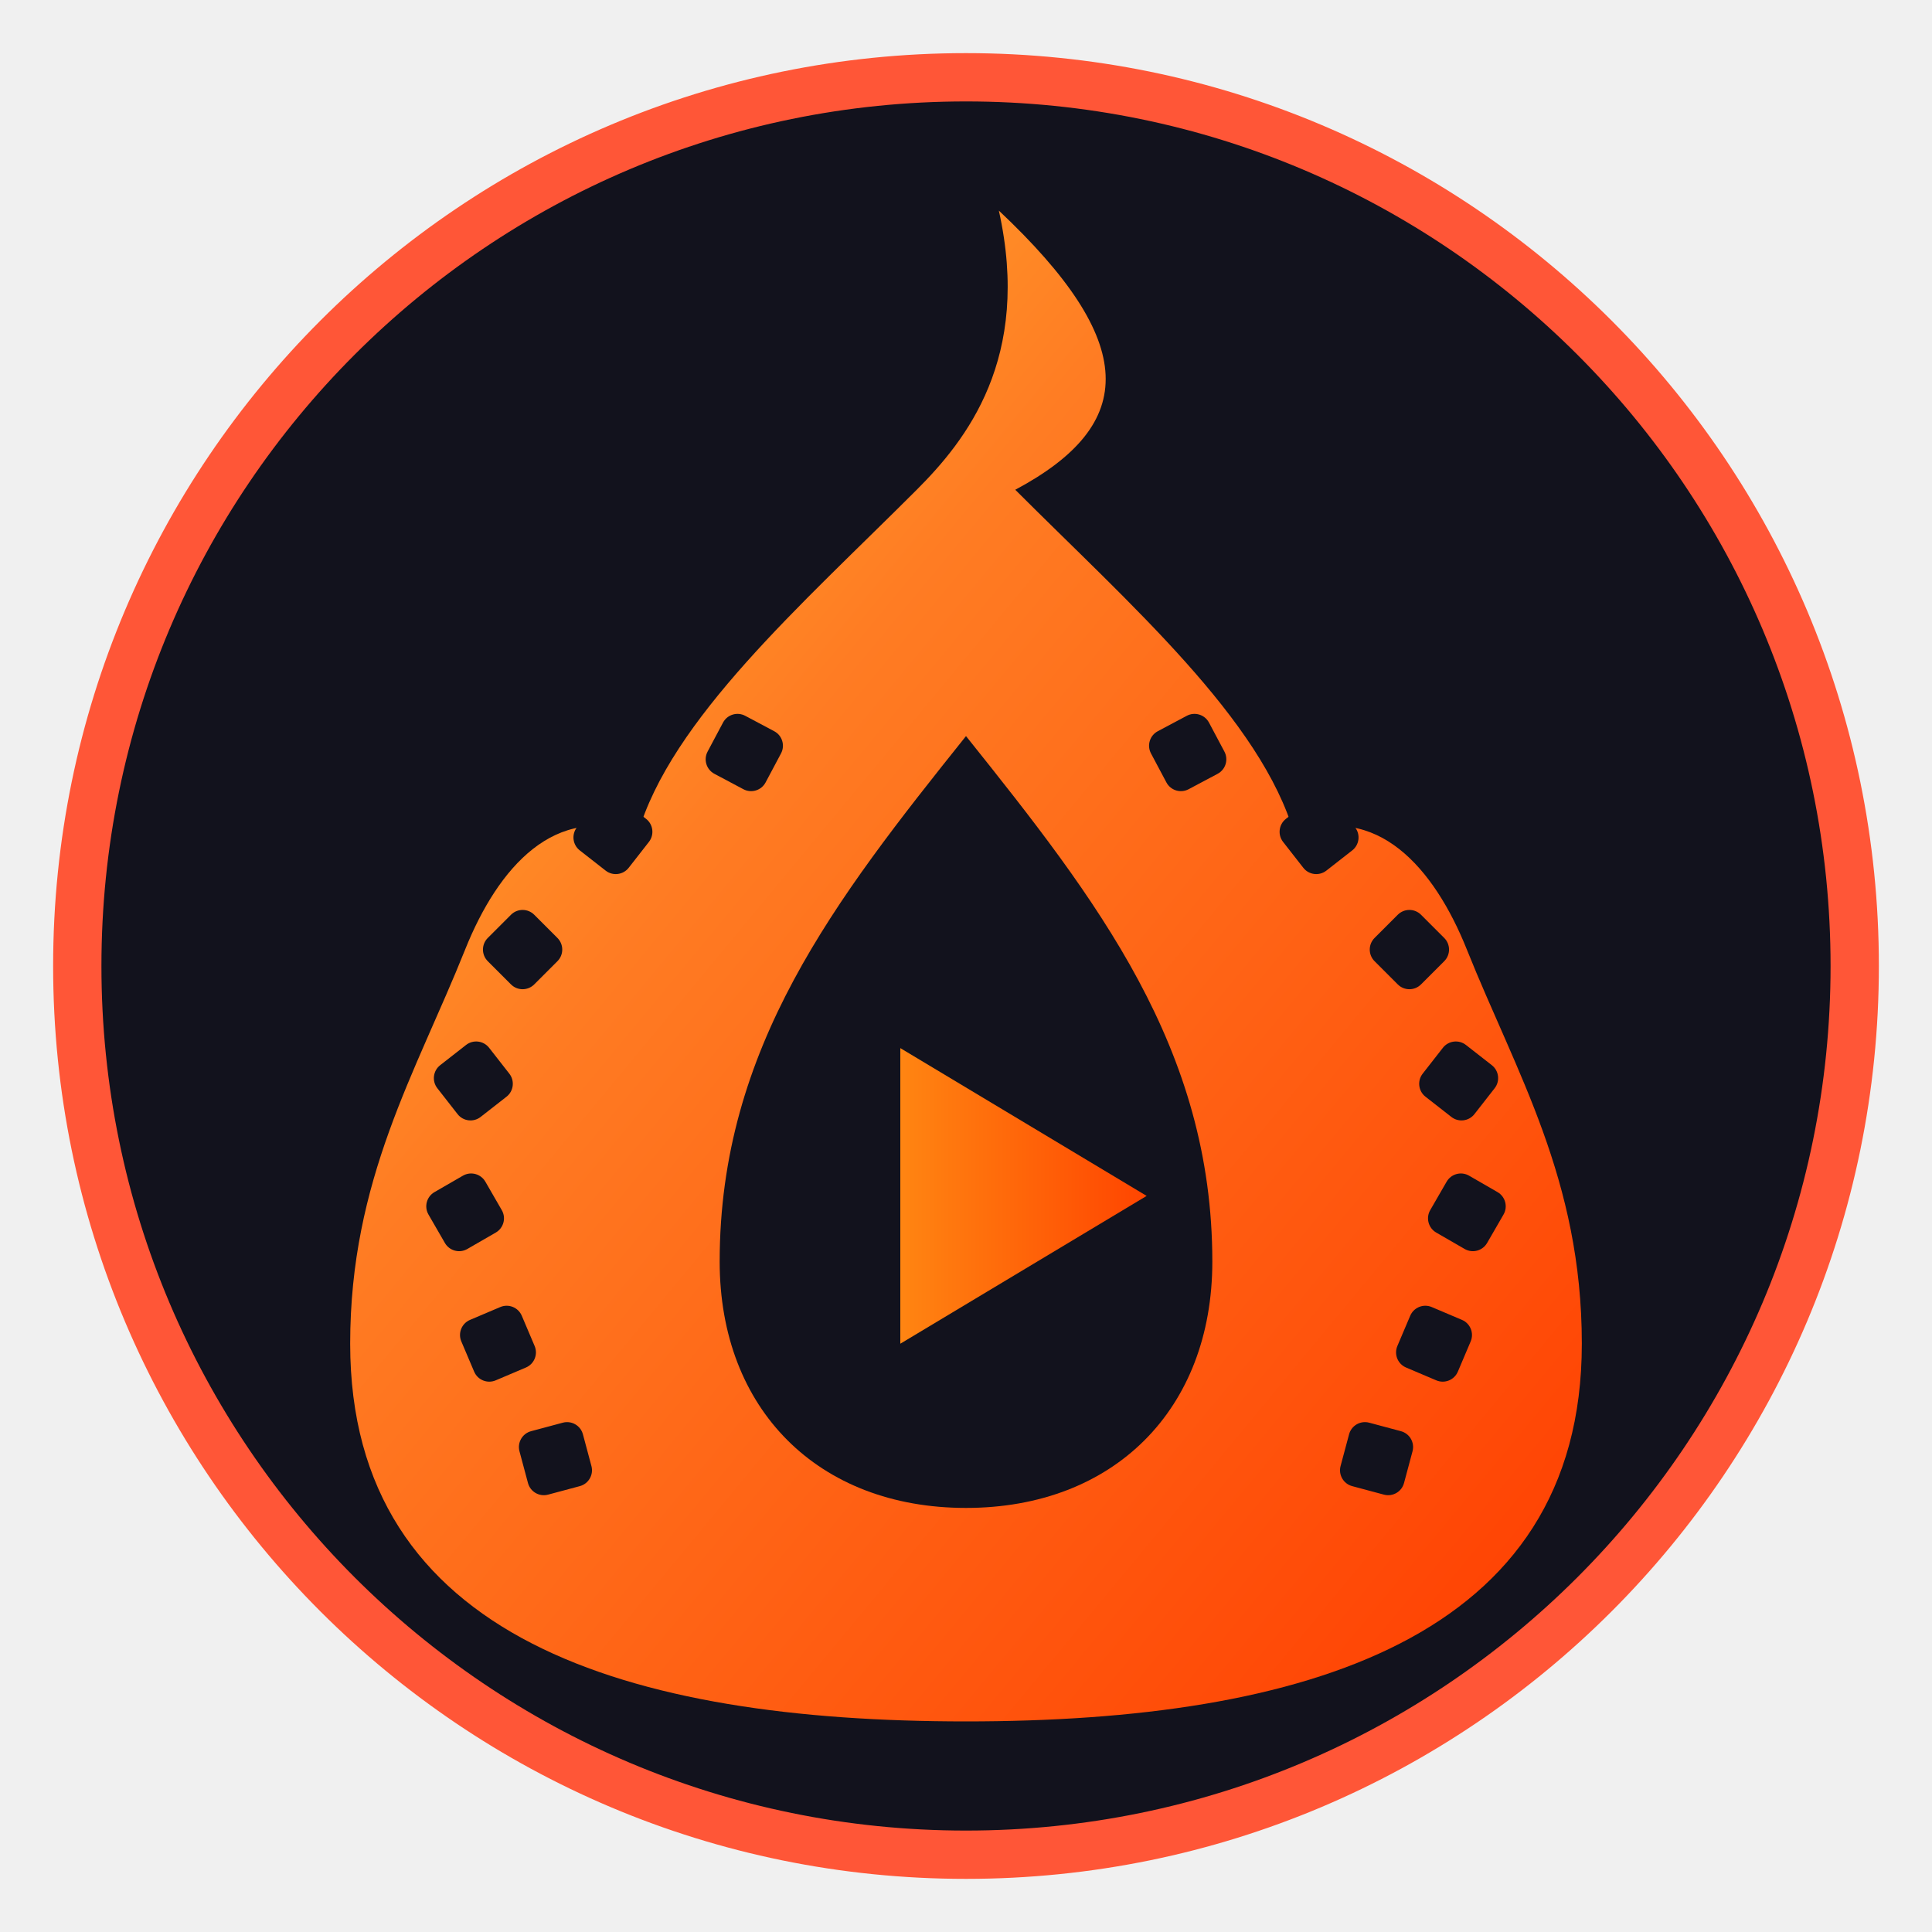
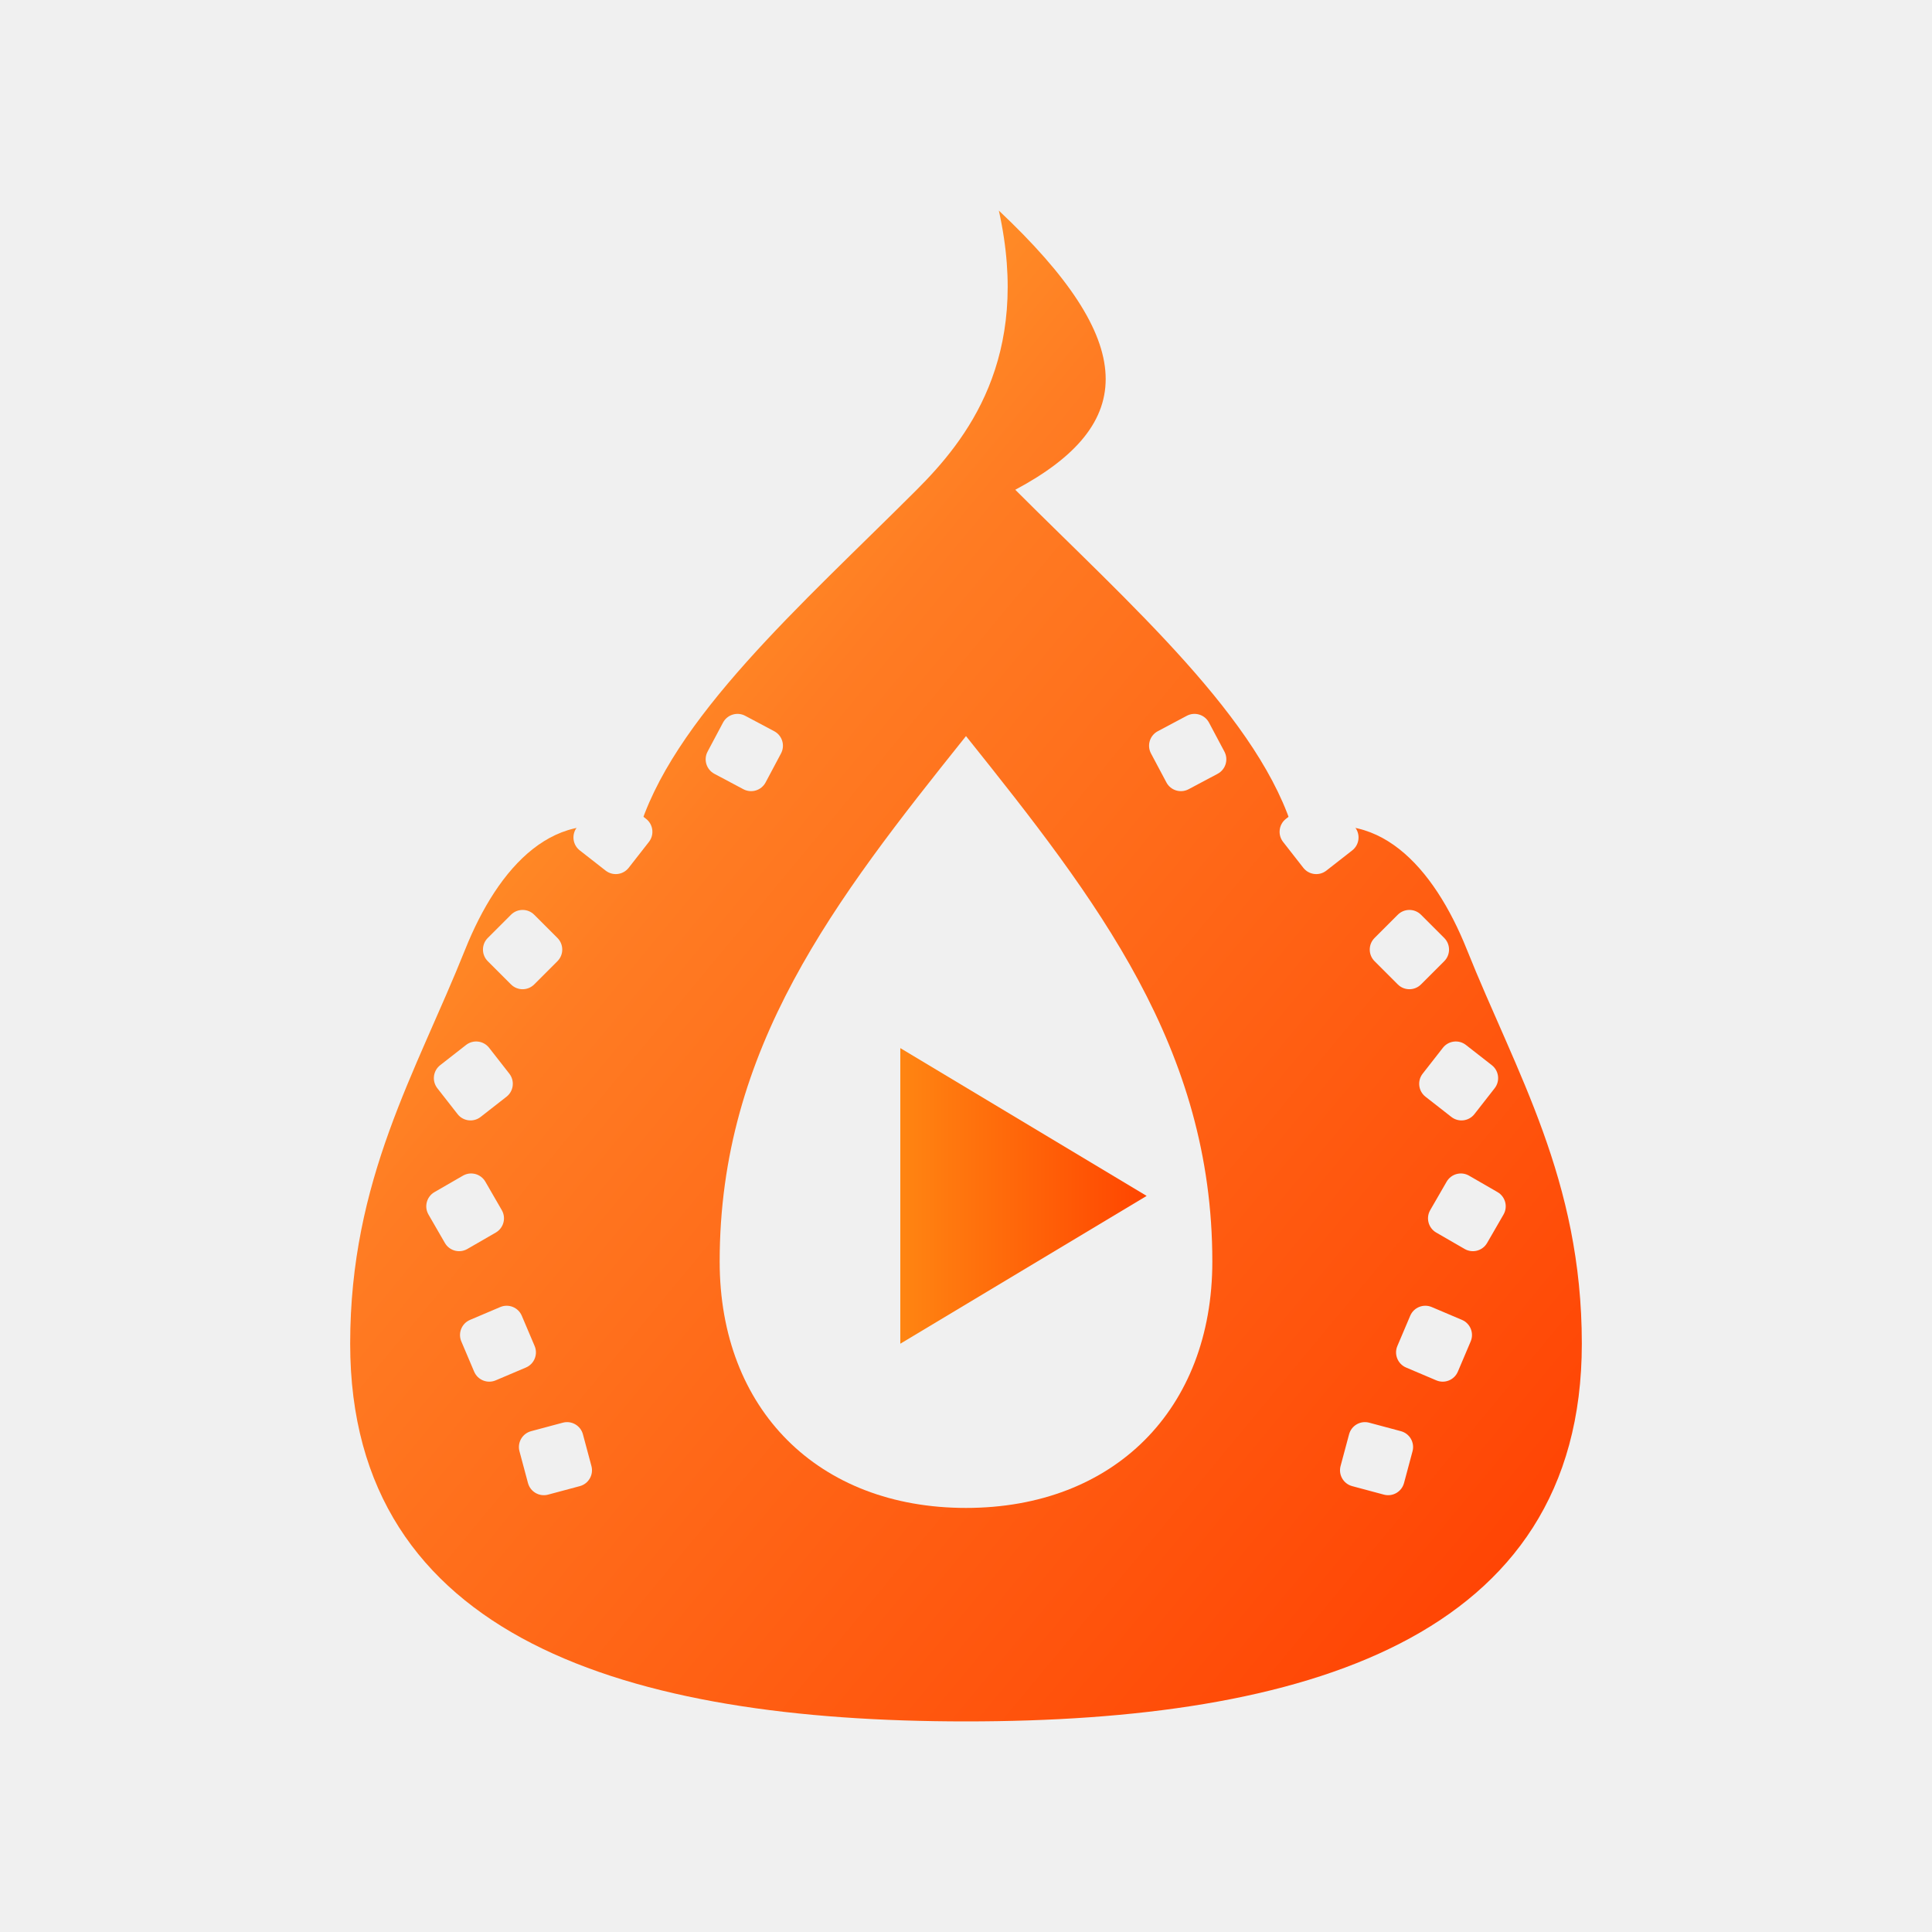
<svg xmlns="http://www.w3.org/2000/svg" viewBox="0 0 100 100" fill="none">
  <defs>
    <linearGradient id="favFlameGrad" x1="0%" y1="0%" x2="100%" y2="100%">
      <stop offset="0%" stop-color="#ffb930" />
      <stop offset="35%" stop-color="#ff7c23" />
      <stop offset="100%" stop-color="#ff3d00" />
    </linearGradient>
    <linearGradient id="favPlayGrad" x1="0%" y1="0%" x2="100%" y2="0%">
      <stop offset="0%" stop-color="#ff8512" />
      <stop offset="100%" stop-color="#ff4500" />
    </linearGradient>
    <mask id="favFlameMask">
      <rect x="-10" y="-10" width="120" height="120" fill="white" />
      <path d="M 50 36             C 42 46, 35 55, 35 68             C 35 77, 41 83, 50 83             C 59 83, 65 77, 65 68             C 65 55, 58 46, 50 36 Z" fill="black" />
      <rect x="23" y="78" width="4" height="4" rx="1" fill="black" transform="rotate(-15, 25, 80)" />
      <rect x="19.5" y="71" width="4" height="4" rx="1" fill="black" transform="rotate(-23, 21.5, 73)" />
      <rect x="17.5" y="63" width="4" height="4" rx="1" fill="black" transform="rotate(-30, 19.5, 65)" />
      <rect x="18" y="55" width="4" height="4" rx="1" fill="black" transform="rotate(-38, 20, 57)" />
      <rect x="21" y="47" width="4" height="4" rx="1" fill="black" transform="rotate(-45, 23, 49)" />
      <rect x="26.5" y="40" width="4" height="4" rx="1" fill="black" transform="rotate(-52, 28.5, 42)" />
      <rect x="34.5" y="35" width="4" height="4" rx="1" fill="black" transform="rotate(-62, 36.5, 37)" />
      <rect x="73" y="78" width="4" height="4" rx="1" fill="black" transform="rotate(15, 75, 80)" />
      <rect x="76.5" y="71" width="4" height="4" rx="1" fill="black" transform="rotate(23, 78.5, 73)" />
      <rect x="78.5" y="63" width="4" height="4" rx="1" fill="black" transform="rotate(30, 80.5, 65)" />
      <rect x="78" y="55" width="4" height="4" rx="1" fill="black" transform="rotate(38, 80, 57)" />
      <rect x="75" y="47" width="4" height="4" rx="1" fill="black" transform="rotate(45, 77, 49)" />
      <rect x="69.5" y="40" width="4" height="4" rx="1" fill="black" transform="rotate(52, 71.5, 42)" />
      <rect x="61.5" y="35" width="4" height="4" rx="1" fill="black" transform="rotate(62, 63.5, 37)" />
    </mask>
  </defs>
-   <circle cx="50" cy="50" r="46" fill="#12121d" stroke="#ff5637" stroke-width="2.5" />
  <path d="M 52 4         C 54 13, 50 18, 47 21         C 40 28, 32 35, 30 42         C 25 40, 21.5 44, 19.5 49         C 16.5 56.5, 12.5 63, 12.5 73         C 12.5 91, 29.5 96, 50 96         C 70.5 96, 87.5 91, 87.5 73         C 87.5 63, 83.5 56.5, 80.5 49         C 78.5 44, 75 40, 70 42         C 68 35, 60 28, 53 21         C 60.5 17, 60.5 12, 52 4 Z" fill="url(#favFlameGrad)" mask="url(#favFlameMask)" transform="translate(7.5, 7.5) scale(0.85)" />
  <polygon points="46,55 46,73 61,64" fill="url(#favPlayGrad)" transform="translate(7.5, 7.5) scale(0.85)" />
</svg>
